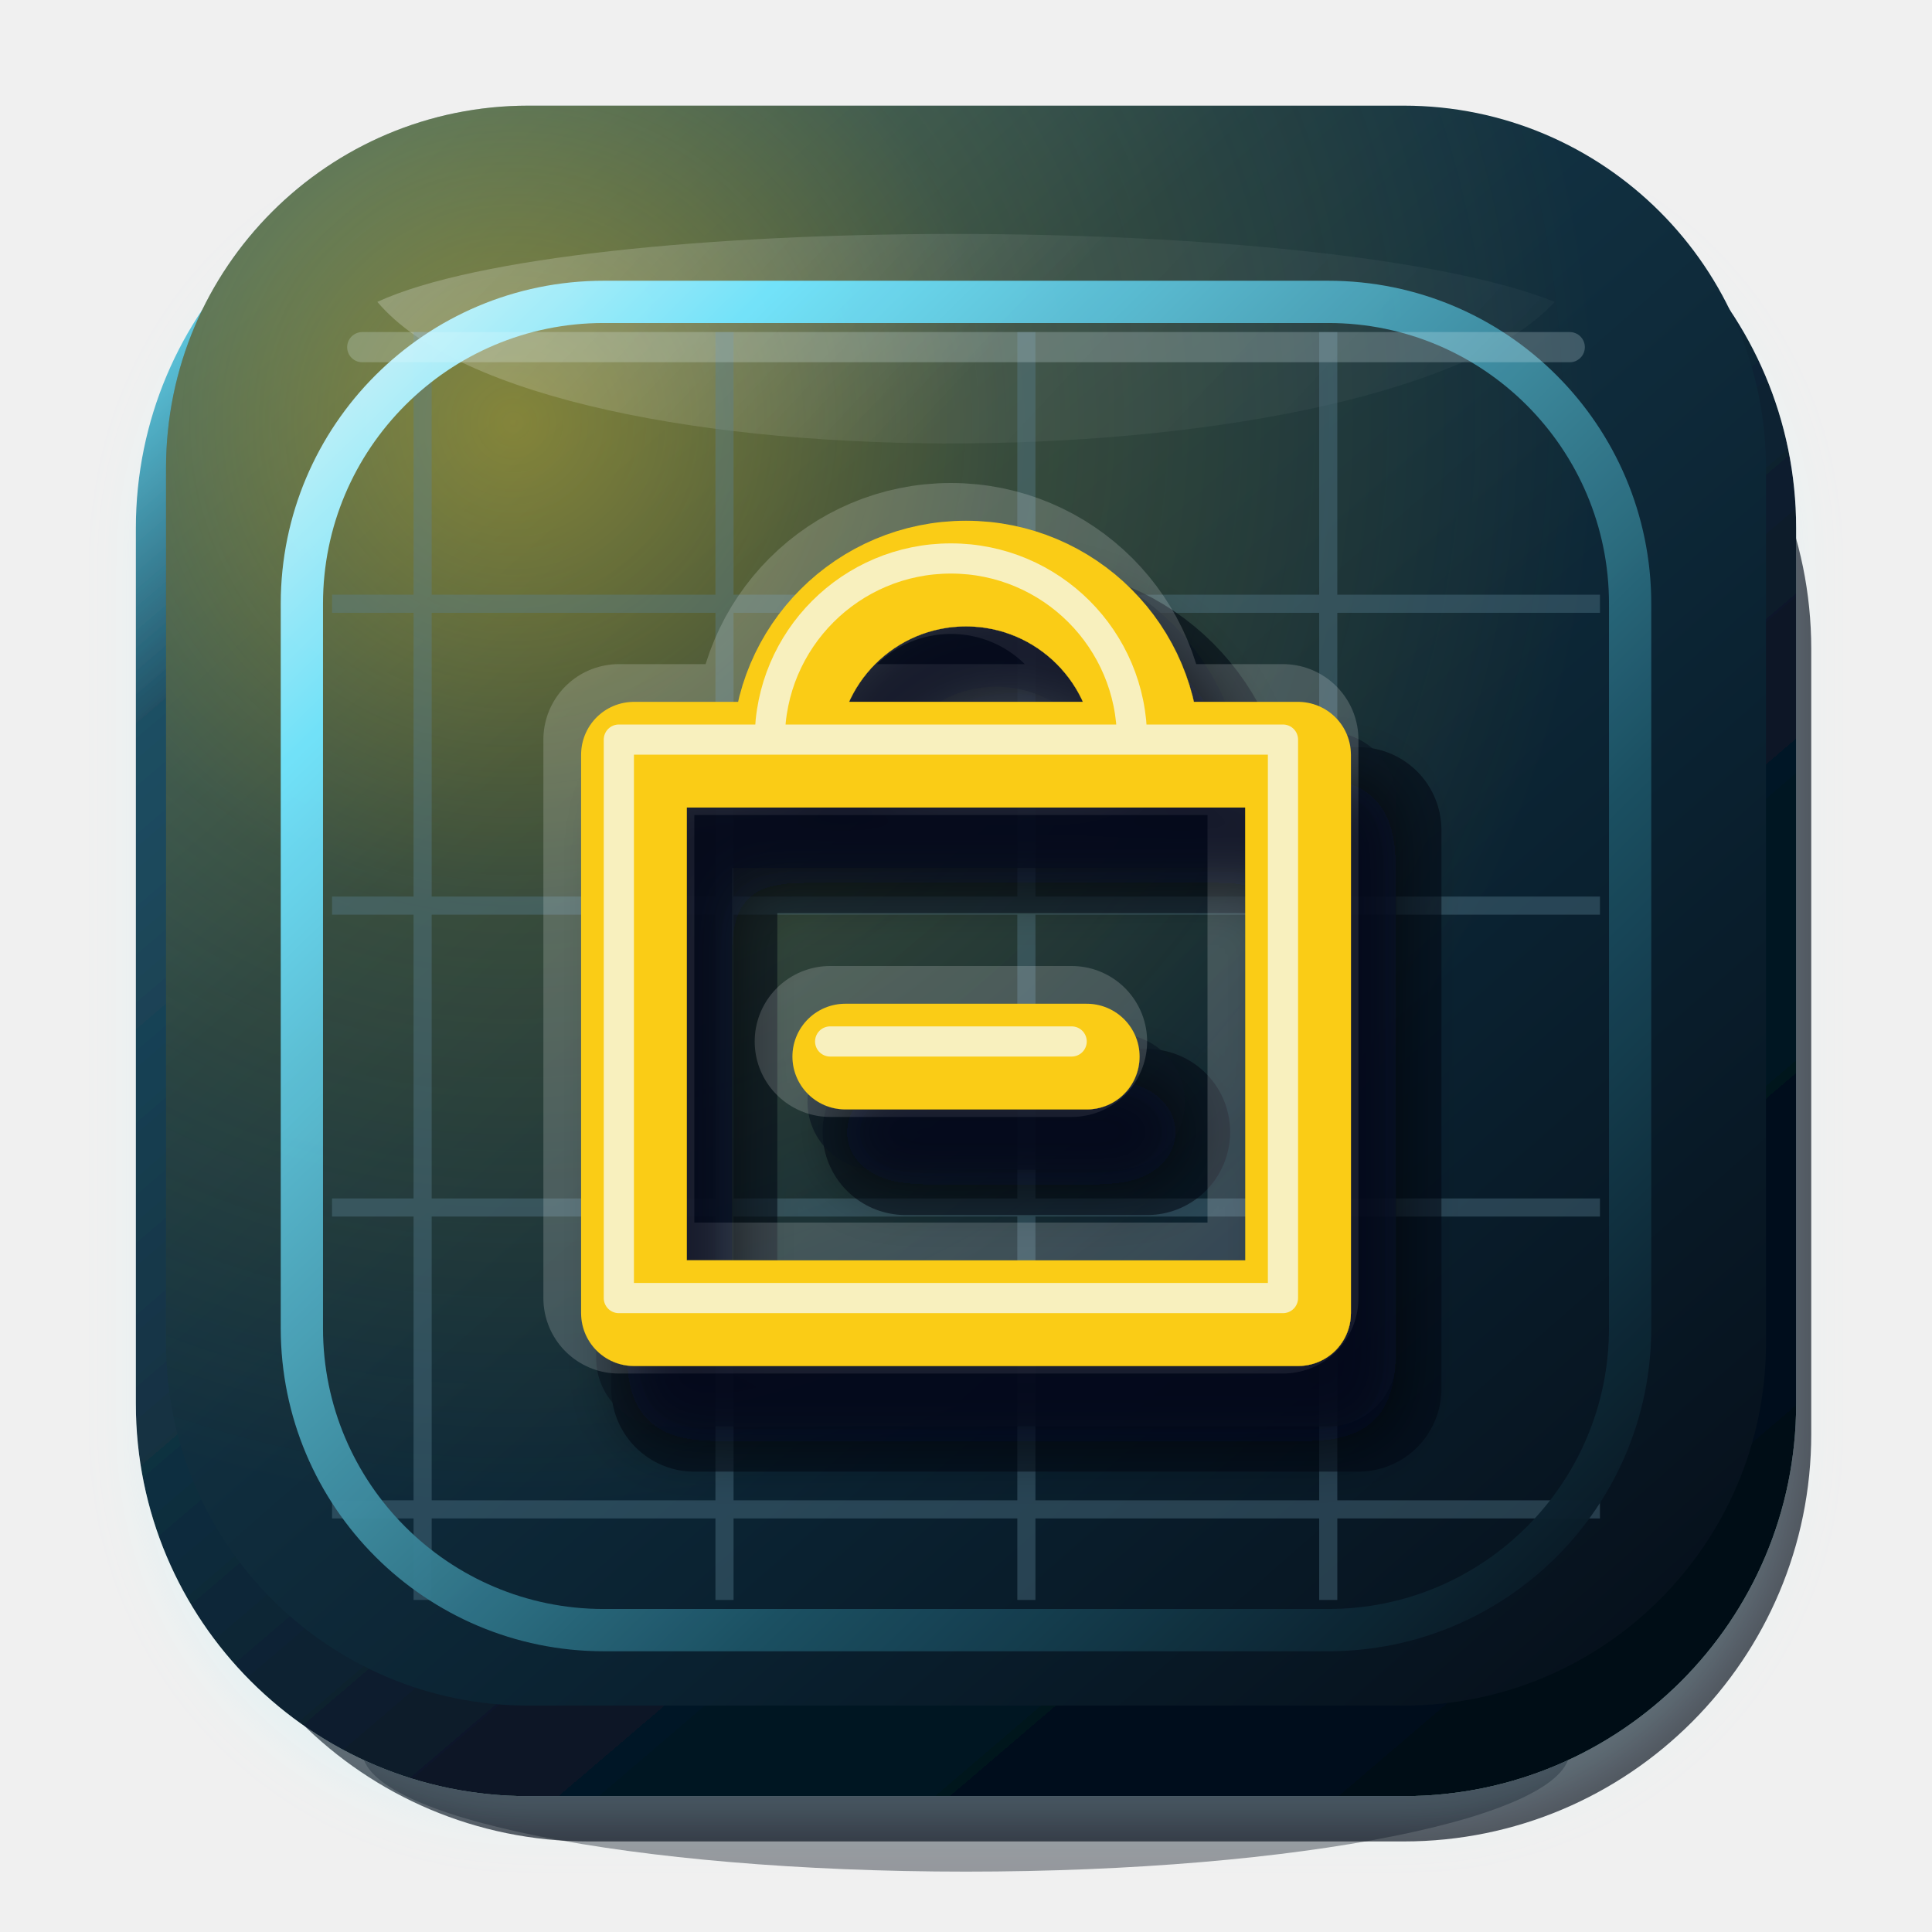
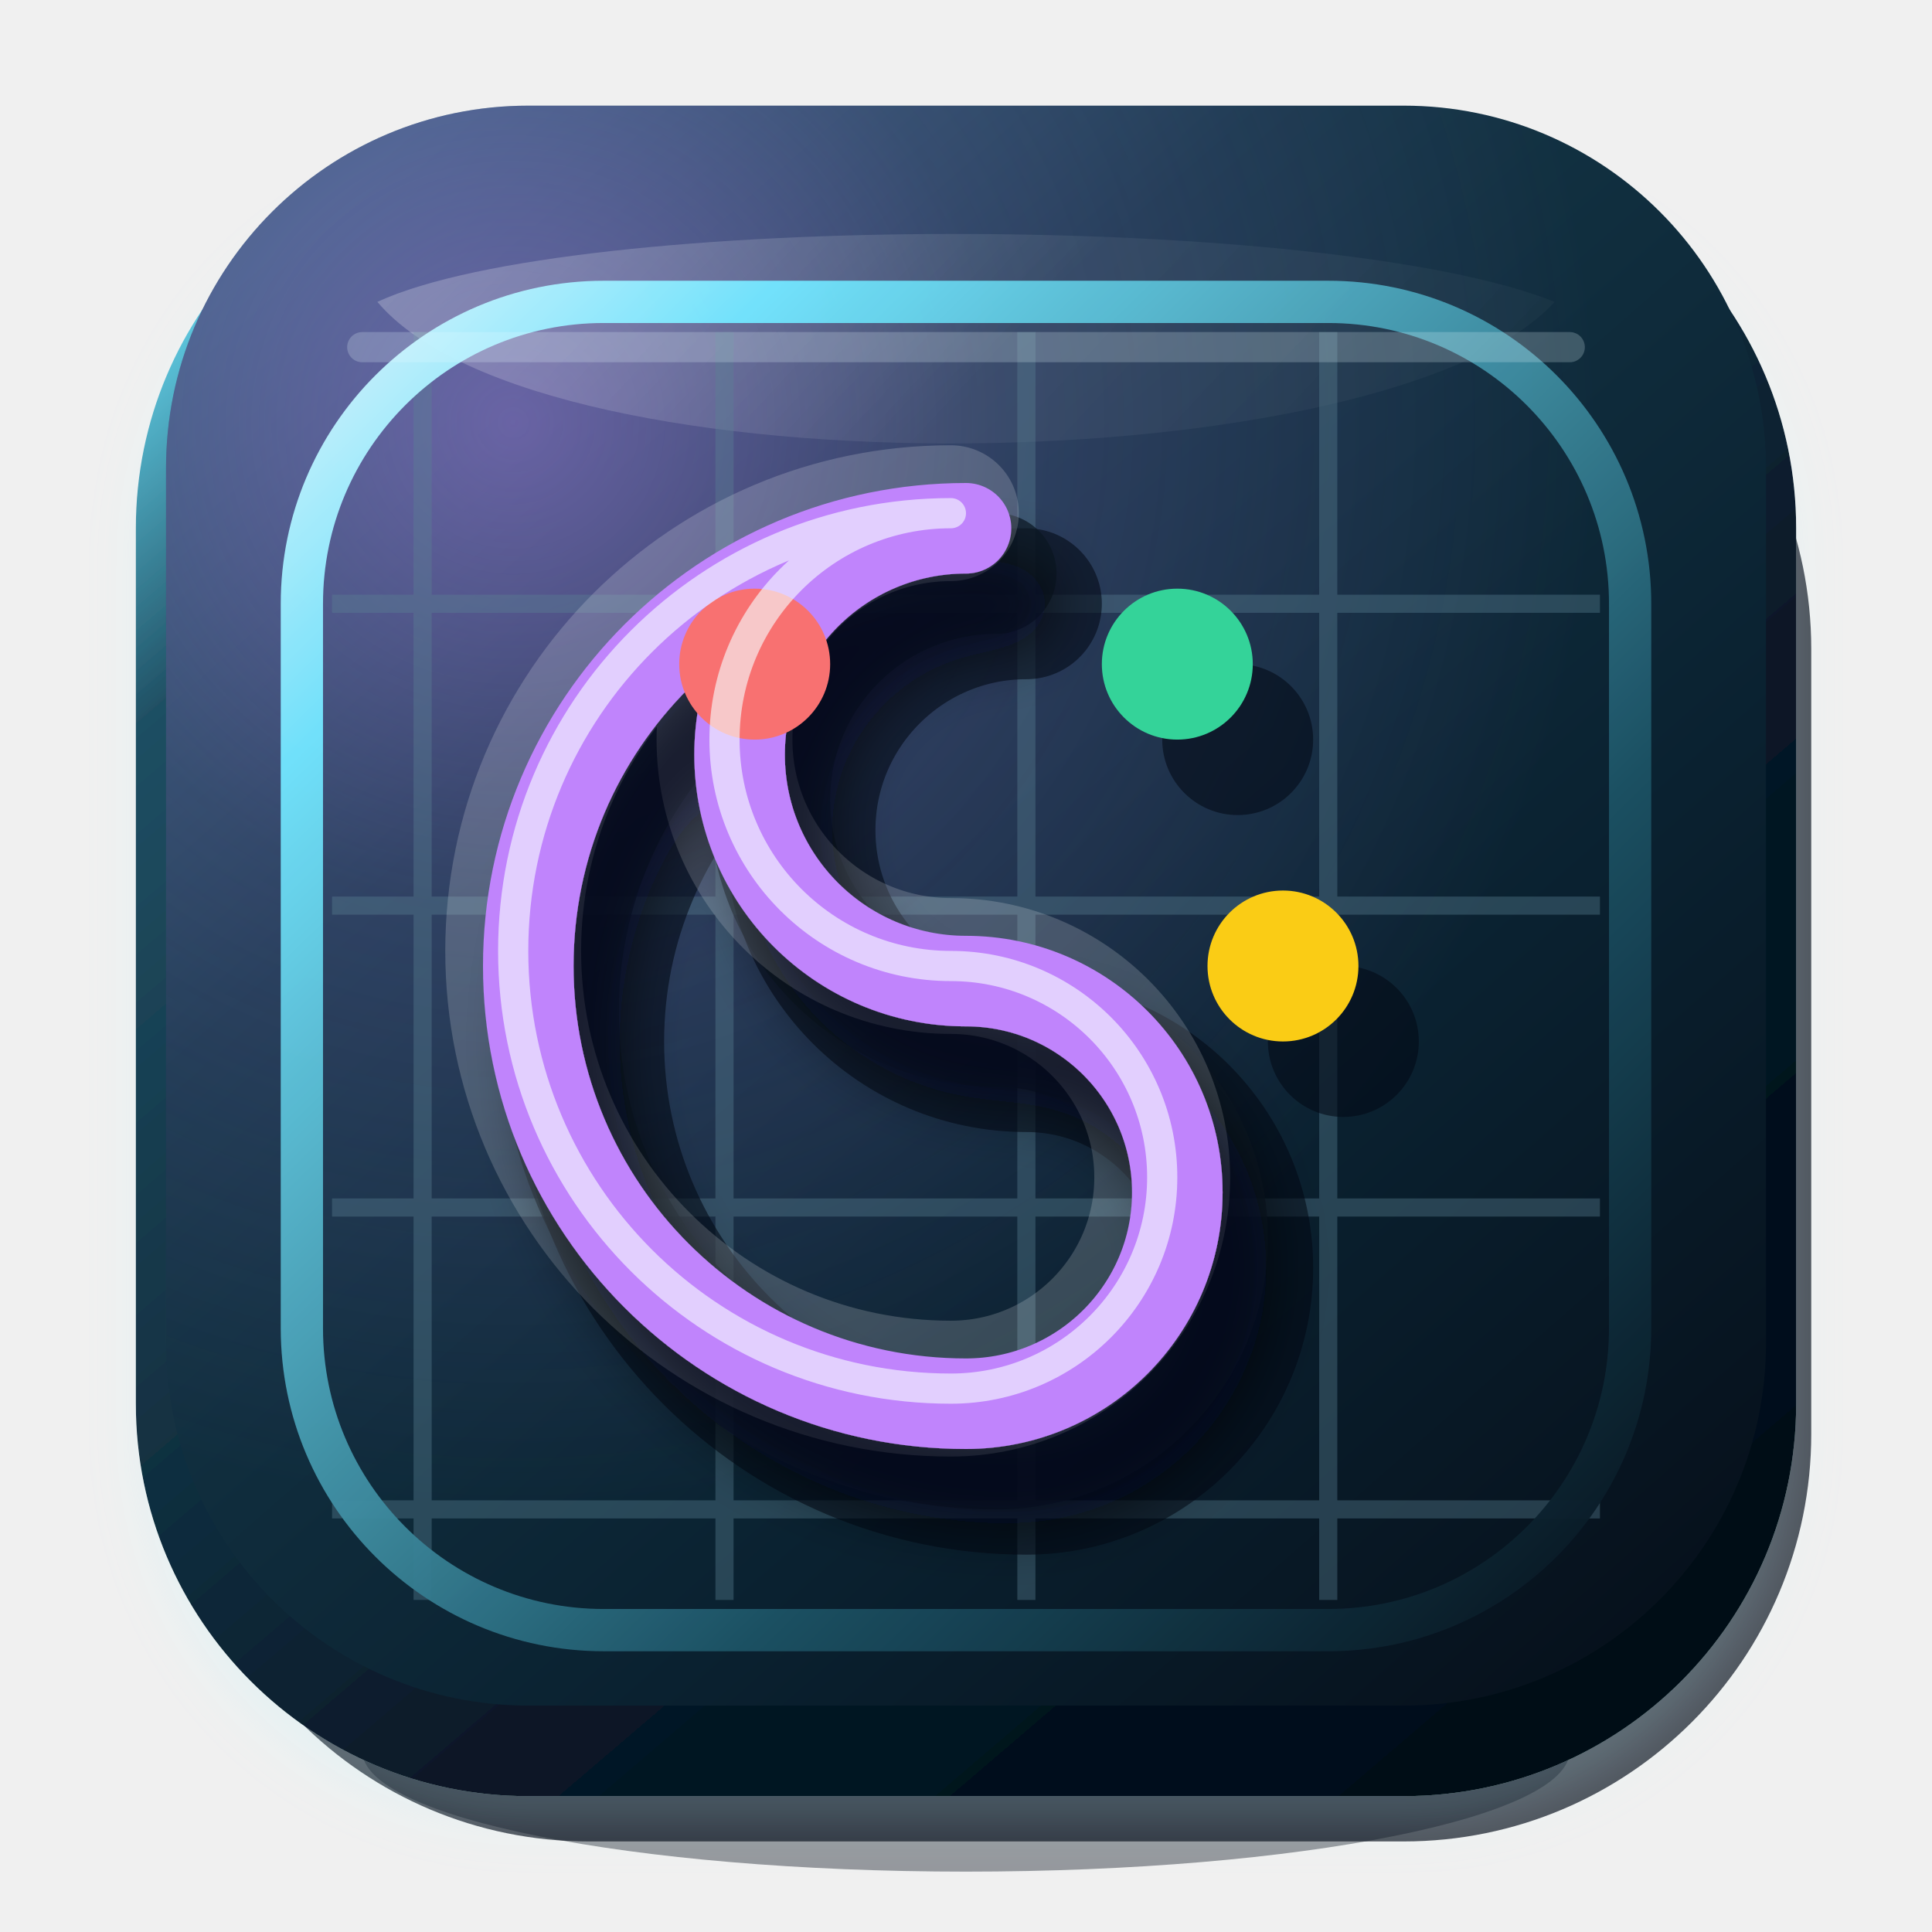
<svg xmlns="http://www.w3.org/2000/svg" width="128" height="128" viewBox="0 0 128 128" overflow="hidden">
  <defs>
    <linearGradient id="edge" x1="18" y1="10" x2="112" y2="120" gradientUnits="userSpaceOnUse">
      <stop offset="0" stop-color="#6ee7ff" />
      <stop offset="0.16" stop-color="#1f4f63" />
      <stop offset="0.62" stop-color="#071827" />
      <stop offset="1" stop-color="#020814" />
    </linearGradient>
    <linearGradient id="face" x1="22" y1="13" x2="108" y2="111" gradientUnits="userSpaceOnUse">
      <stop offset="0" stop-color="#2b5b6f" />
      <stop offset="0.28" stop-color="#143647" />
      <stop offset="0.68" stop-color="#0a2130" />
      <stop offset="1" stop-color="#06101b" />
    </linearGradient>
    <linearGradient id="rim" x1="20" y1="18" x2="108" y2="108" gradientUnits="userSpaceOnUse">
      <stop offset="0" stop-color="#e8fbff" />
      <stop offset="0.18" stop-color="#72e6ff" />
      <stop offset="0.68" stop-color="#1c5264" />
      <stop offset="1" stop-color="#06111d" />
    </linearGradient>
    <radialGradient id="glow" cx="34" cy="28" r="72" gradientUnits="userSpaceOnUse">
-       <stop offset="0" stop-color="#facc15" stop-opacity="0.46" />
-       <stop offset="0.45" stop-color="#facc15" stop-opacity="0.16" />
-       <stop offset="1" stop-color="#facc15" stop-opacity="0" />
+       <stop offset="0" stop-color="#c084fc" stop-opacity="0.46" />
+       <stop offset="0.45" stop-color="#c084fc" stop-opacity="0.16" />
+       <stop offset="1" stop-color="#c084fc" stop-opacity="0" />
    </radialGradient>
    <linearGradient id="shine" x1="24" y1="16" x2="86" y2="74" gradientUnits="userSpaceOnUse">
      <stop offset="0" stop-color="#ffffff" stop-opacity="0.36" />
      <stop offset="0.42" stop-color="#ffffff" stop-opacity="0.08" />
      <stop offset="1" stop-color="#ffffff" stop-opacity="0" />
    </linearGradient>
    <filter id="plateShadow" x="-28%" y="-26%" width="156%" height="166%">
      <feDropShadow dx="0" dy="15" stdDeviation="9" flood-color="#000814" flood-opacity="0.48" />
      <feDropShadow dx="0" dy="2" stdDeviation="1.5" flood-color="#b7f5ff" flood-opacity="0.18" />
    </filter>
    <filter id="glyphLift" x="-28%" y="-28%" width="156%" height="156%">
      <feDropShadow dx="3" dy="5" stdDeviation="2" flood-color="#000814" flood-opacity="0.62" />
    </filter>
  </defs>
  <ellipse cx="64" cy="116" rx="40" ry="8" fill="#000814" opacity="0.38" />
  <rect x="12" y="16" width="108" height="106" rx="27" fill="#020814" opacity="0.68" />
  <rect x="9" y="9" width="110" height="110" rx="26" fill="url(#edge)" filter="url(#plateShadow)" />
  <rect x="11" y="7" width="106" height="106" rx="24" fill="url(#face)" />
  <rect x="11" y="7" width="106" height="106" rx="24" fill="url(#glow)" />
  <path d="M25 20c13-6 63-6 78 0c-11 12-67 13-78 0z" fill="url(#shine)" opacity="0.72" />
  <path d="M28 22v84M48 22v84M68 22v84M88 22v84M22 40h84M22 60h84M22 80h84M22 100h84" fill="none" stroke="#5a8294" stroke-width="1.2" opacity="0.38" />
  <rect x="20" y="20" width="88" height="88" rx="20" fill="none" stroke="url(#rim)" stroke-width="2.8" opacity="0.96" />
  <path d="M24 23h80" fill="none" stroke="#e8fbff" stroke-width="2" stroke-linecap="round" opacity="0.22" />
-   <path d="M42 50h44v37H42zM52 50a12 12 0 0 1 24 0M56 70h16" fill="none" stroke="#020814" stroke-width="11" stroke-linecap="round" stroke-linejoin="round" opacity="0.58" transform="translate(4 5)" />
-   <path d="M42 50h44v37H42zM52 50a12 12 0 0 1 24 0M56 70h16" fill="none" stroke="#0b1724" stroke-width="9" stroke-linecap="round" stroke-linejoin="round" opacity="0.72" transform="translate(2 3)" />
-   <path d="M42 50h44v37H42zM52 50a12 12 0 0 1 24 0M56 70h16" fill="none" stroke="#ffffff" stroke-width="10" stroke-linecap="round" stroke-linejoin="round" opacity="0.18" transform="translate(-1 -1)" />
-   <path d="M42 50h44v37H42zM52 50a12 12 0 0 1 24 0M56 70h16" fill="none" stroke="#facc15" stroke-width="7" stroke-linecap="round" stroke-linejoin="round" filter="url(#glyphLift)" />
-   <path d="M42 50h44v37H42zM52 50a12 12 0 0 1 24 0M56 70h16" fill="none" stroke="#f7fdff" stroke-width="2" stroke-linecap="round" stroke-linejoin="round" opacity="0.72" transform="translate(-1 -1)" />
+   <g transform="translate(4 5)" opacity="0.58">
+     <path d="M64 35a29 29 0 1 0 0 58a14 14 0 0 0 0-28a14 14 0 0 1 0-30" fill="none" stroke="#020814" stroke-width="10" stroke-linecap="round" />
+     <circle cx="50" cy="44" r="5" fill="#020814" stroke="none" />
+     <circle cx="78" cy="44" r="5" fill="#020814" stroke="none" />
+     <circle cx="85" cy="64" r="5" fill="#020814" stroke="none" />
+   </g>
+   <g transform="translate(2 3)" opacity="0.72">
+     <path d="M64 35a29 29 0 1 0 0 58a14 14 0 0 0 0-28a14 14 0 0 1 0-30" fill="none" stroke="#0b1724" stroke-width="8" stroke-linecap="round" />
+   </g>
+   <path d="M64 35a29 29 0 1 0 0 58a14 14 0 0 0 0-28a14 14 0 0 1 0-30" fill="none" stroke="#ffffff" stroke-width="9" stroke-linecap="round" opacity="0.18" transform="translate(-1 -1)" />
+   <path d="M64 35a29 29 0 1 0 0 58a14 14 0 0 0 0-28a14 14 0 0 1 0-30" fill="none" stroke="#c084fc" stroke-width="6" stroke-linecap="round" filter="url(#glyphLift)" />
+   <circle cx="50" cy="44" r="5" fill="#f87171" />
+   <circle cx="78" cy="44" r="5" fill="#34d399" />
+   <circle cx="85" cy="64" r="5" fill="#facc15" />
+   <path d="M64 35a29 29 0 1 0 0 58a14 14 0 0 0 0-28a14 14 0 0 1 0-30" fill="none" stroke="#f7fdff" stroke-width="2" stroke-linecap="round" opacity="0.62" transform="translate(-1 -1)" />
</svg>
